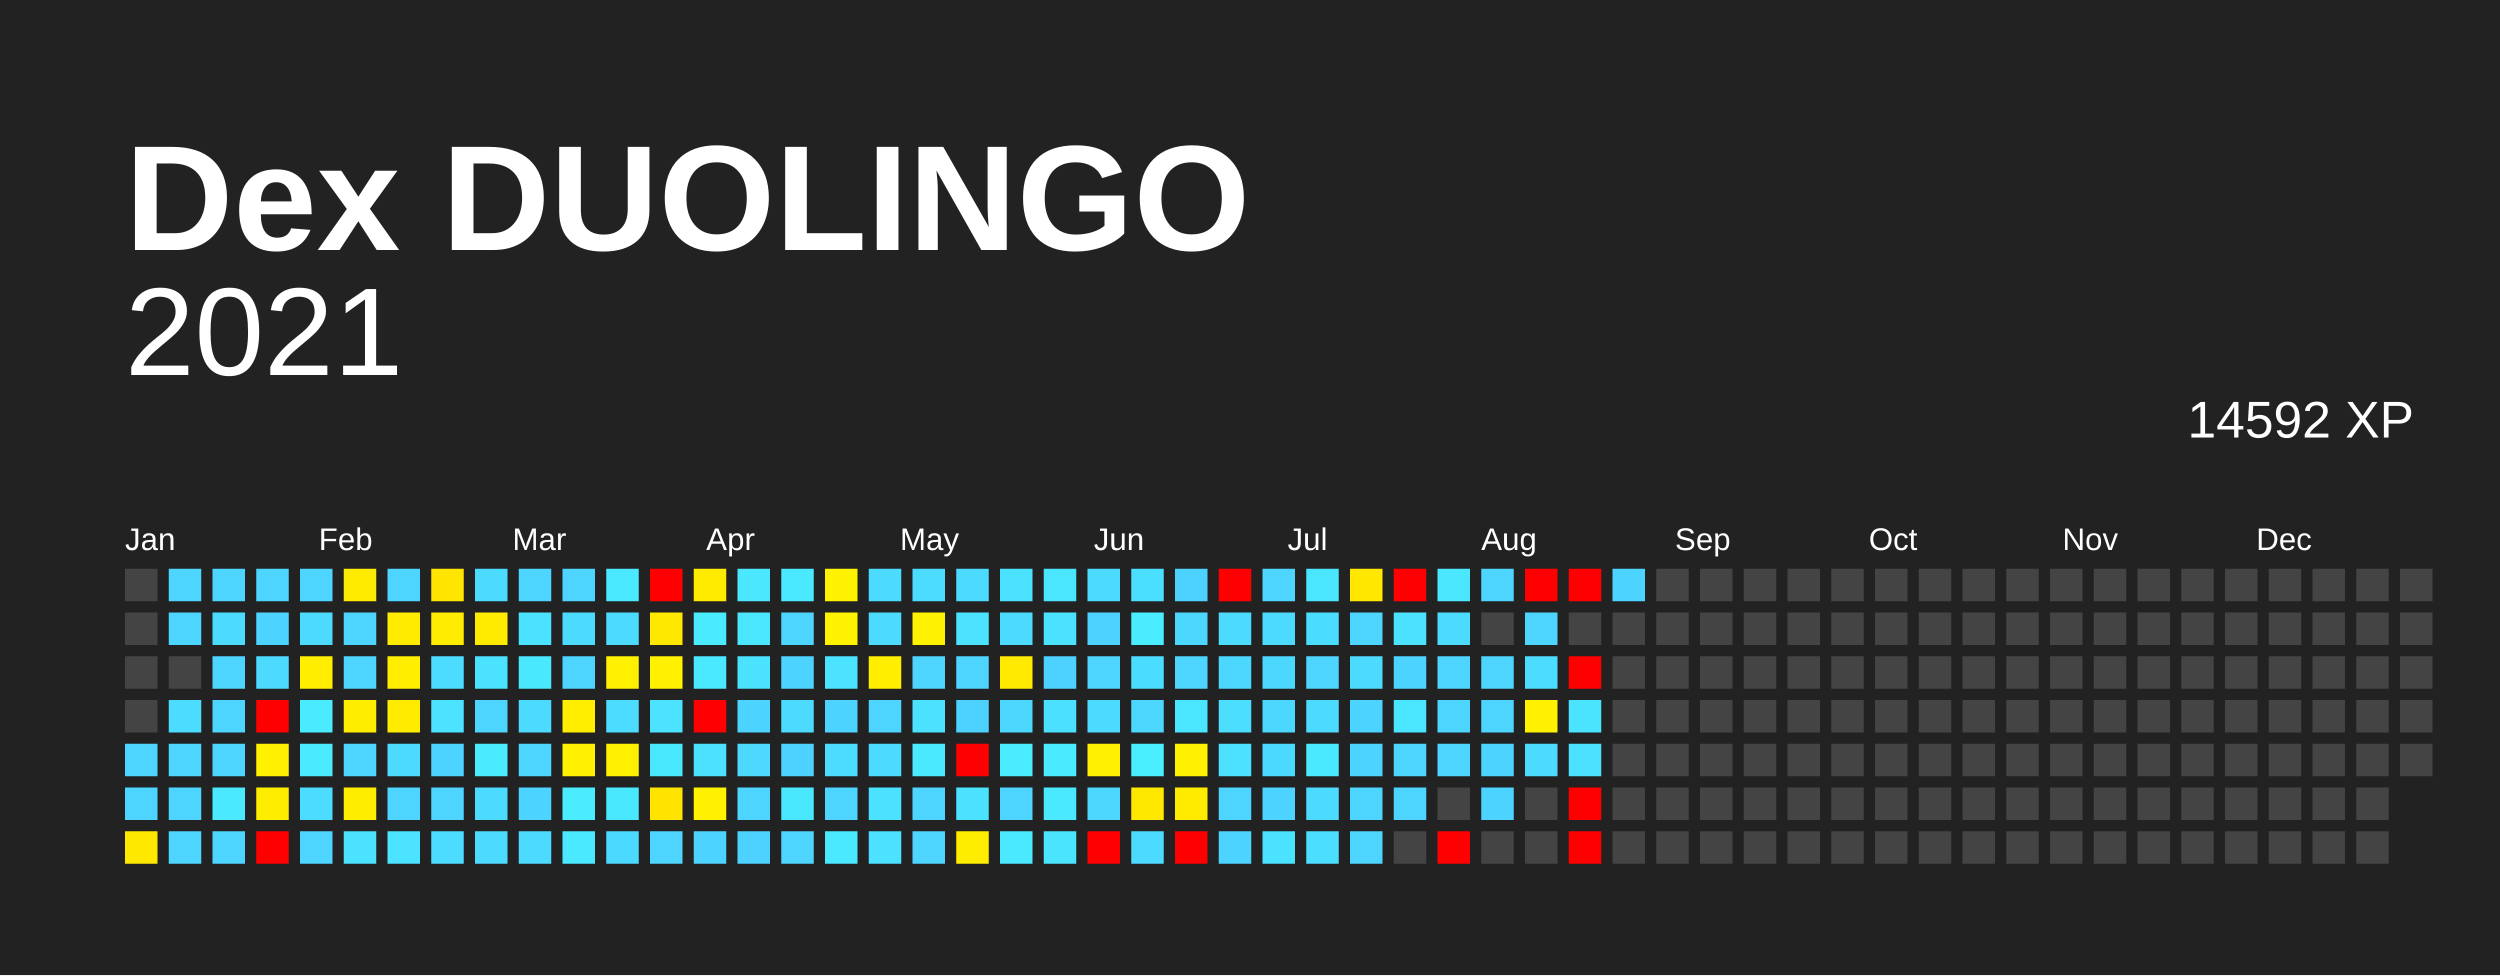
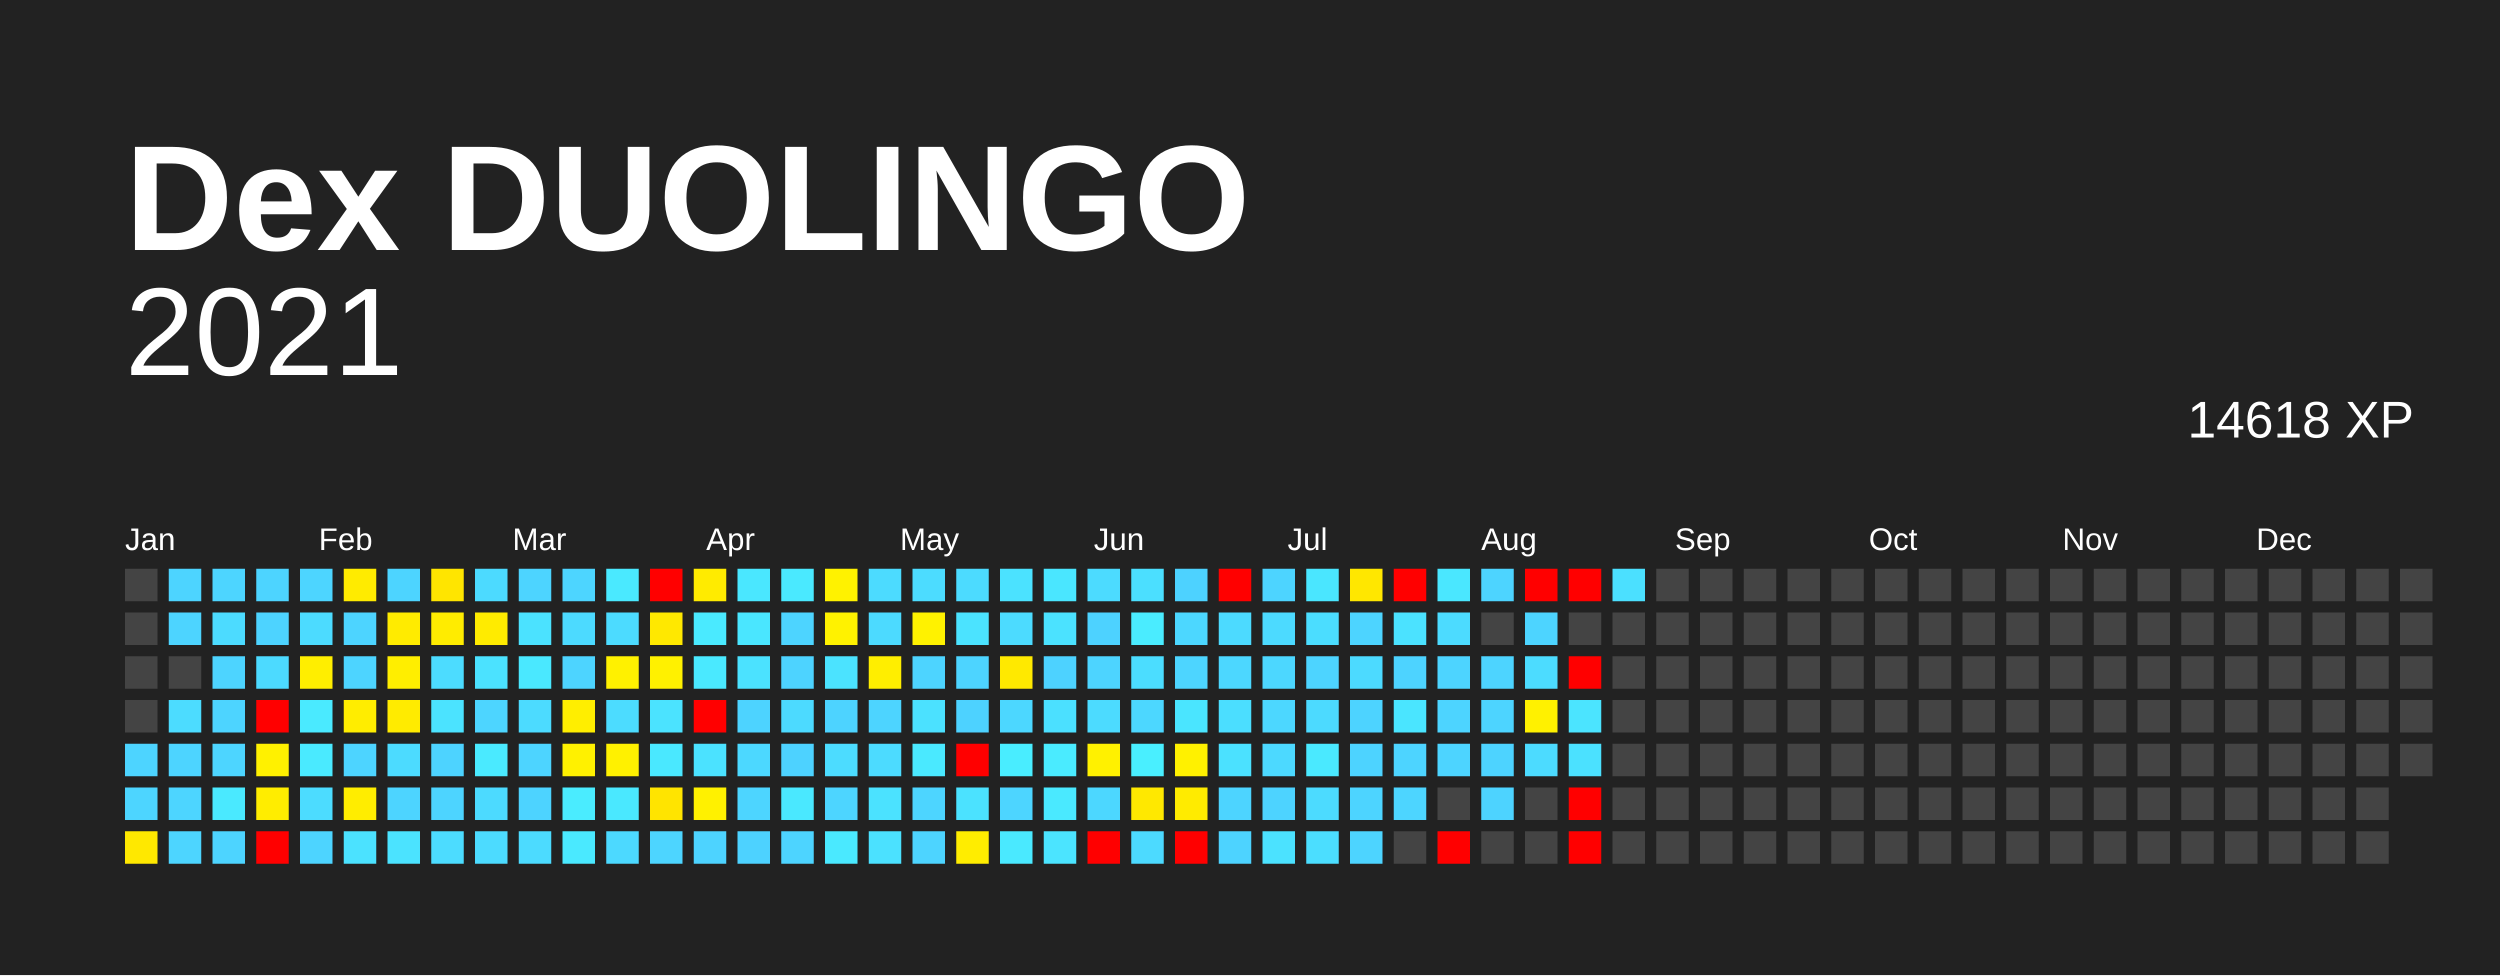
<svg xmlns="http://www.w3.org/2000/svg" baseProfile="full" height="78mm" version="1.1" viewBox="0,0,200,78" width="200mm">
  <defs />
  <rect fill="#222222" height="78" width="200" x="0" y="0" />
  <text fill="#FFFFFF" style="font-size:12px; font-family:Arial; font-weight:bold;" x="10" y="20">Dex DUOLINGO</text>
  <text alignment-baseline="hanging" fill="#FFFFFF" style="font-size:10.0px; font-family:Arial;" x="10" y="30">2021</text>
-   <text alignment-baseline="hanging" fill="#FFFFFF" style="font-size:4.125px; font-family:Arial;" x="175" y="35">14592 XP</text>
+   <text alignment-baseline="hanging" fill="#FFFFFF" style="font-size:4.125px; font-family:Arial;" x="175" y="35">14618 XP</text>
  <text fill="#FFFFFF" style="font-size:2.5px; font-family:Arial" x="10.0" y="44">Jan</text>
  <text fill="#FFFFFF" style="font-size:2.5px; font-family:Arial" x="25.5" y="44">Feb</text>
  <text fill="#FFFFFF" style="font-size:2.5px; font-family:Arial" x="41.0" y="44">Mar</text>
  <text fill="#FFFFFF" style="font-size:2.5px; font-family:Arial" x="56.5" y="44">Apr</text>
  <text fill="#FFFFFF" style="font-size:2.5px; font-family:Arial" x="72.0" y="44">May</text>
  <text fill="#FFFFFF" style="font-size:2.5px; font-family:Arial" x="87.5" y="44">Jun</text>
  <text fill="#FFFFFF" style="font-size:2.5px; font-family:Arial" x="103.0" y="44">Jul</text>
  <text fill="#FFFFFF" style="font-size:2.5px; font-family:Arial" x="118.5" y="44">Aug</text>
  <text fill="#FFFFFF" style="font-size:2.5px; font-family:Arial" x="134.0" y="44">Sep</text>
  <text fill="#FFFFFF" style="font-size:2.5px; font-family:Arial" x="149.5" y="44">Oct</text>
  <text fill="#FFFFFF" style="font-size:2.5px; font-family:Arial" x="165.0" y="44">Nov</text>
  <text fill="#FFFFFF" style="font-size:2.5px; font-family:Arial" x="180.5" y="44">Dec</text>
  <rect fill="#444444" height="2.6" width="2.6" x="10.0" y="45.5" />
  <rect fill="#444444" height="2.6" width="2.6" x="10.0" y="49.0" />
  <rect fill="#444444" height="2.6" width="2.6" x="10.0" y="52.5" />
  <rect fill="#444444" height="2.6" width="2.6" x="10.0" y="56.0" />
  <rect fill="#4dd4ff" height="2.6" width="2.6" x="10.0" y="59.5" />
  <rect fill="#4dd5ff" height="2.6" width="2.6" x="10.0" y="63.0" />
  <rect fill="#ffe800" height="2.6" width="2.6" x="10.0" y="66.5" />
  <rect fill="#4dd4ff" height="2.6" width="2.6" x="13.5" y="45.5" />
  <rect fill="#4dd4ff" height="2.6" width="2.6" x="13.5" y="49.0" />
  <rect fill="#444444" height="2.6" width="2.6" x="13.5" y="52.5" />
  <rect fill="#4cdcff" height="2.6" width="2.6" x="13.5" y="56.0" />
  <rect fill="#4dd4ff" height="2.6" width="2.6" x="13.5" y="59.5" />
  <rect fill="#4dd5ff" height="2.6" width="2.6" x="13.5" y="63.0" />
  <rect fill="#4dd5ff" height="2.6" width="2.6" x="13.5" y="66.5" />
  <rect fill="#4dd5ff" height="2.6" width="2.6" x="17.0" y="45.5" />
  <rect fill="#4cdbff" height="2.6" width="2.6" x="17.0" y="49.0" />
  <rect fill="#4dd4ff" height="2.6" width="2.6" x="17.0" y="52.5" />
  <rect fill="#4dd4ff" height="2.6" width="2.6" x="17.0" y="56.0" />
  <rect fill="#4dd5ff" height="2.6" width="2.6" x="17.0" y="59.5" />
  <rect fill="#4ae9ff" height="2.6" width="2.6" x="17.0" y="63.0" />
  <rect fill="#4dd4ff" height="2.6" width="2.6" x="17.0" y="66.5" />
  <rect fill="#4dd4ff" height="2.6" width="2.6" x="20.5" y="45.5" />
  <rect fill="#4dd3ff" height="2.6" width="2.6" x="20.5" y="49.0" />
  <rect fill="#4cdaff" height="2.6" width="2.6" x="20.5" y="52.5" />
  <rect fill="red" height="2.6" width="2.6" x="20.5" y="56.0" />
  <rect fill="#fff100" height="2.6" width="2.6" x="20.5" y="59.5" />
  <rect fill="#ffed00" height="2.6" width="2.6" x="20.5" y="63.0" />
  <rect fill="red" height="2.6" width="2.6" x="20.5" y="66.5" />
  <rect fill="#4dd5ff" height="2.6" width="2.6" x="24.0" y="45.5" />
  <rect fill="#4cdbff" height="2.6" width="2.6" x="24.0" y="49.0" />
  <rect fill="#ffee00" height="2.6" width="2.6" x="24.0" y="52.5" />
  <rect fill="#4aeaff" height="2.6" width="2.6" x="24.0" y="56.0" />
  <rect fill="#4aeaff" height="2.6" width="2.6" x="24.0" y="59.5" />
  <rect fill="#4cdcff" height="2.6" width="2.6" x="24.0" y="63.0" />
  <rect fill="#4dd4ff" height="2.6" width="2.6" x="24.0" y="66.5" />
  <rect fill="#ffeb00" height="2.6" width="2.6" x="27.5" y="45.5" />
  <rect fill="#4dd4ff" height="2.6" width="2.6" x="27.5" y="49.0" />
  <rect fill="#4dd4ff" height="2.6" width="2.6" x="27.5" y="52.5" />
  <rect fill="#ffed00" height="2.6" width="2.6" x="27.5" y="56.0" />
  <rect fill="#4dd4ff" height="2.6" width="2.6" x="27.5" y="59.5" />
  <rect fill="#ffed00" height="2.6" width="2.6" x="27.5" y="63.0" />
  <rect fill="#4be2ff" height="2.6" width="2.6" x="27.5" y="66.5" />
  <rect fill="#4dd4ff" height="2.6" width="2.6" x="31.0" y="45.5" />
  <rect fill="#ffeb00" height="2.6" width="2.6" x="31.0" y="49.0" />
  <rect fill="#ffee00" height="2.6" width="2.6" x="31.0" y="52.5" />
  <rect fill="#ffeb00" height="2.6" width="2.6" x="31.0" y="56.0" />
  <rect fill="#4cdbff" height="2.6" width="2.6" x="31.0" y="59.5" />
  <rect fill="#4dd4ff" height="2.6" width="2.6" x="31.0" y="63.0" />
  <rect fill="#4be3ff" height="2.6" width="2.6" x="31.0" y="66.5" />
  <rect fill="#ffe500" height="2.6" width="2.6" x="34.5" y="45.5" />
  <rect fill="#ffec00" height="2.6" width="2.6" x="34.5" y="49.0" />
  <rect fill="#4cdcff" height="2.6" width="2.6" x="34.5" y="52.5" />
  <rect fill="#4be3ff" height="2.6" width="2.6" x="34.5" y="56.0" />
  <rect fill="#4dd3ff" height="2.6" width="2.6" x="34.5" y="59.5" />
  <rect fill="#4dd4ff" height="2.6" width="2.6" x="34.5" y="63.0" />
  <rect fill="#4cdcff" height="2.6" width="2.6" x="34.5" y="66.5" />
  <rect fill="#4cdaff" height="2.6" width="2.6" x="38.0" y="45.5" />
  <rect fill="#ffeb00" height="2.6" width="2.6" x="38.0" y="49.0" />
  <rect fill="#4be2ff" height="2.6" width="2.6" x="38.0" y="52.5" />
  <rect fill="#4dd5ff" height="2.6" width="2.6" x="38.0" y="56.0" />
  <rect fill="#4aeaff" height="2.6" width="2.6" x="38.0" y="59.5" />
  <rect fill="#4cdaff" height="2.6" width="2.6" x="38.0" y="63.0" />
  <rect fill="#4cdbff" height="2.6" width="2.6" x="38.0" y="66.5" />
  <rect fill="#4dd4ff" height="2.6" width="2.6" x="41.5" y="45.5" />
  <rect fill="#4be2ff" height="2.6" width="2.6" x="41.5" y="49.0" />
  <rect fill="#4ae8ff" height="2.6" width="2.6" x="41.5" y="52.5" />
  <rect fill="#4cdbff" height="2.6" width="2.6" x="41.5" y="56.0" />
  <rect fill="#4dd4ff" height="2.6" width="2.6" x="41.5" y="59.5" />
  <rect fill="#4dd3ff" height="2.6" width="2.6" x="41.5" y="63.0" />
  <rect fill="#4cdbff" height="2.6" width="2.6" x="41.5" y="66.5" />
  <rect fill="#4dd5ff" height="2.6" width="2.6" x="45.0" y="45.5" />
  <rect fill="#4cdaff" height="2.6" width="2.6" x="45.0" y="49.0" />
  <rect fill="#4dd4ff" height="2.6" width="2.6" x="45.0" y="52.5" />
  <rect fill="#ffee00" height="2.6" width="2.6" x="45.0" y="56.0" />
  <rect fill="#fff100" height="2.6" width="2.6" x="45.0" y="59.5" />
  <rect fill="#4aecff" height="2.6" width="2.6" x="45.0" y="63.0" />
  <rect fill="#4ae9ff" height="2.6" width="2.6" x="45.0" y="66.5" />
  <rect fill="#4ae9ff" height="2.6" width="2.6" x="48.5" y="45.5" />
  <rect fill="#4cdbff" height="2.6" width="2.6" x="48.5" y="49.0" />
  <rect fill="#fff100" height="2.6" width="2.6" x="48.5" y="52.5" />
  <rect fill="#4cdcff" height="2.6" width="2.6" x="48.5" y="56.0" />
  <rect fill="#fff100" height="2.6" width="2.6" x="48.5" y="59.5" />
  <rect fill="#4ae8ff" height="2.6" width="2.6" x="48.5" y="63.0" />
  <rect fill="#4cd9ff" height="2.6" width="2.6" x="48.5" y="66.5" />
  <rect fill="red" height="2.6" width="2.6" x="52.0" y="45.5" />
  <rect fill="#ffe800" height="2.6" width="2.6" x="52.0" y="49.0" />
  <rect fill="#fff100" height="2.6" width="2.6" x="52.0" y="52.5" />
  <rect fill="#4be3ff" height="2.6" width="2.6" x="52.0" y="56.0" />
  <rect fill="#4ae8ff" height="2.6" width="2.6" x="52.0" y="59.5" />
  <rect fill="#ffe400" height="2.6" width="2.6" x="52.0" y="63.0" />
  <rect fill="#4dd5ff" height="2.6" width="2.6" x="52.0" y="66.5" />
  <rect fill="#ffeb00" height="2.6" width="2.6" x="55.5" y="45.5" />
  <rect fill="#4aeaff" height="2.6" width="2.6" x="55.5" y="49.0" />
  <rect fill="#4ae9ff" height="2.6" width="2.6" x="55.5" y="52.5" />
  <rect fill="red" height="2.6" width="2.6" x="55.5" y="56.0" />
  <rect fill="#4be2ff" height="2.6" width="2.6" x="55.5" y="59.5" />
  <rect fill="#fff100" height="2.6" width="2.6" x="55.5" y="63.0" />
  <rect fill="#4dd3ff" height="2.6" width="2.6" x="55.5" y="66.5" />
  <rect fill="#4ae7ff" height="2.6" width="2.6" x="59.0" y="45.5" />
  <rect fill="#4ae6ff" height="2.6" width="2.6" x="59.0" y="49.0" />
  <rect fill="#4be2ff" height="2.6" width="2.6" x="59.0" y="52.5" />
  <rect fill="#4dd3ff" height="2.6" width="2.6" x="59.0" y="56.0" />
  <rect fill="#4cd8ff" height="2.6" width="2.6" x="59.0" y="59.5" />
  <rect fill="#4dd5ff" height="2.6" width="2.6" x="59.0" y="63.0" />
  <rect fill="#4dd2ff" height="2.6" width="2.6" x="59.0" y="66.5" />
  <rect fill="#4ae9ff" height="2.6" width="2.6" x="62.5" y="45.5" />
  <rect fill="#4dd4ff" height="2.6" width="2.6" x="62.5" y="49.0" />
  <rect fill="#4dd3ff" height="2.6" width="2.6" x="62.5" y="52.5" />
  <rect fill="#4cdaff" height="2.6" width="2.6" x="62.5" y="56.0" />
  <rect fill="#4dd2ff" height="2.6" width="2.6" x="62.5" y="59.5" />
  <rect fill="#4ae8ff" height="2.6" width="2.6" x="62.5" y="63.0" />
  <rect fill="#4dd4ff" height="2.6" width="2.6" x="62.5" y="66.5" />
  <rect fill="#fff200" height="2.6" width="2.6" x="66.0" y="45.5" />
  <rect fill="#fff200" height="2.6" width="2.6" x="66.0" y="49.0" />
  <rect fill="#4be3ff" height="2.6" width="2.6" x="66.0" y="52.5" />
  <rect fill="#4dd3ff" height="2.6" width="2.6" x="66.0" y="56.0" />
  <rect fill="#4cdcff" height="2.6" width="2.6" x="66.0" y="59.5" />
  <rect fill="#4dd5ff" height="2.6" width="2.6" x="66.0" y="63.0" />
  <rect fill="#4ae9ff" height="2.6" width="2.6" x="66.0" y="66.5" />
  <rect fill="#4cdbff" height="2.6" width="2.6" x="69.5" y="45.5" />
  <rect fill="#4cdaff" height="2.6" width="2.6" x="69.5" y="49.0" />
  <rect fill="#ffee00" height="2.6" width="2.6" x="69.5" y="52.5" />
  <rect fill="#4dd4ff" height="2.6" width="2.6" x="69.5" y="56.0" />
  <rect fill="#4cdbff" height="2.6" width="2.6" x="69.5" y="59.5" />
  <rect fill="#4be2ff" height="2.6" width="2.6" x="69.5" y="63.0" />
  <rect fill="#4be1ff" height="2.6" width="2.6" x="69.5" y="66.5" />
  <rect fill="#4cdcff" height="2.6" width="2.6" x="73.0" y="45.5" />
  <rect fill="#fff200" height="2.6" width="2.6" x="73.0" y="49.0" />
  <rect fill="#4dd4ff" height="2.6" width="2.6" x="73.0" y="52.5" />
  <rect fill="#4be1ff" height="2.6" width="2.6" x="73.0" y="56.0" />
  <rect fill="#4ae9ff" height="2.6" width="2.6" x="73.0" y="59.5" />
  <rect fill="#4dd5ff" height="2.6" width="2.6" x="73.0" y="63.0" />
  <rect fill="#4dd4ff" height="2.6" width="2.6" x="73.0" y="66.5" />
  <rect fill="#4cdbff" height="2.6" width="2.6" x="76.5" y="45.5" />
  <rect fill="#4be3ff" height="2.6" width="2.6" x="76.5" y="49.0" />
  <rect fill="#4dd4ff" height="2.6" width="2.6" x="76.5" y="52.5" />
  <rect fill="#4dd2ff" height="2.6" width="2.6" x="76.5" y="56.0" />
  <rect fill="red" height="2.6" width="2.6" x="76.5" y="59.5" />
  <rect fill="#4be2ff" height="2.6" width="2.6" x="76.5" y="63.0" />
  <rect fill="#ffed00" height="2.6" width="2.6" x="76.5" y="66.5" />
  <rect fill="#4be2ff" height="2.6" width="2.6" x="80.0" y="45.5" />
  <rect fill="#4cdbff" height="2.6" width="2.6" x="80.0" y="49.0" />
  <rect fill="#ffe900" height="2.6" width="2.6" x="80.0" y="52.5" />
  <rect fill="#4cd7ff" height="2.6" width="2.6" x="80.0" y="56.0" />
  <rect fill="#49edff" height="2.6" width="2.6" x="80.0" y="59.5" />
  <rect fill="#4dd5ff" height="2.6" width="2.6" x="80.0" y="63.0" />
  <rect fill="#4ae9ff" height="2.6" width="2.6" x="80.0" y="66.5" />
  <rect fill="#4ae6ff" height="2.6" width="2.6" x="83.5" y="45.5" />
  <rect fill="#4be2ff" height="2.6" width="2.6" x="83.5" y="49.0" />
  <rect fill="#4dd2ff" height="2.6" width="2.6" x="83.5" y="52.5" />
  <rect fill="#4be0ff" height="2.6" width="2.6" x="83.5" y="56.0" />
  <rect fill="#4aebff" height="2.6" width="2.6" x="83.5" y="59.5" />
  <rect fill="#4ae9ff" height="2.6" width="2.6" x="83.5" y="63.0" />
  <rect fill="#4be4ff" height="2.6" width="2.6" x="83.5" y="66.5" />
  <rect fill="#4cdbff" height="2.6" width="2.6" x="87.0" y="45.5" />
  <rect fill="#4dd2ff" height="2.6" width="2.6" x="87.0" y="49.0" />
  <rect fill="#4dd4ff" height="2.6" width="2.6" x="87.0" y="52.5" />
  <rect fill="#4cdbff" height="2.6" width="2.6" x="87.0" y="56.0" />
  <rect fill="#fff100" height="2.6" width="2.6" x="87.0" y="59.5" />
  <rect fill="#4cd7ff" height="2.6" width="2.6" x="87.0" y="63.0" />
  <rect fill="red" height="2.6" width="2.6" x="87.0" y="66.5" />
  <rect fill="#4bdfff" height="2.6" width="2.6" x="90.5" y="45.5" />
  <rect fill="#4aecff" height="2.6" width="2.6" x="90.5" y="49.0" />
  <rect fill="#4bddff" height="2.6" width="2.6" x="90.5" y="52.5" />
  <rect fill="#4cd7ff" height="2.6" width="2.6" x="90.5" y="56.0" />
  <rect fill="#49efff" height="2.6" width="2.6" x="90.5" y="59.5" />
  <rect fill="#ffe800" height="2.6" width="2.6" x="90.5" y="63.0" />
  <rect fill="#4cdaff" height="2.6" width="2.6" x="90.5" y="66.5" />
  <rect fill="#4dd2ff" height="2.6" width="2.6" x="94.0" y="45.5" />
  <rect fill="#4cd7ff" height="2.6" width="2.6" x="94.0" y="49.0" />
  <rect fill="#4dd5ff" height="2.6" width="2.6" x="94.0" y="52.5" />
  <rect fill="#4ae5ff" height="2.6" width="2.6" x="94.0" y="56.0" />
  <rect fill="#fff100" height="2.6" width="2.6" x="94.0" y="59.5" />
  <rect fill="#ffeb00" height="2.6" width="2.6" x="94.0" y="63.0" />
  <rect fill="red" height="2.6" width="2.6" x="94.0" y="66.5" />
  <rect fill="red" height="2.6" width="2.6" x="97.5" y="45.5" />
  <rect fill="#4cdaff" height="2.6" width="2.6" x="97.5" y="49.0" />
  <rect fill="#4cd7ff" height="2.6" width="2.6" x="97.5" y="52.5" />
  <rect fill="#4bdeff" height="2.6" width="2.6" x="97.5" y="56.0" />
  <rect fill="#4be1ff" height="2.6" width="2.6" x="97.5" y="59.5" />
  <rect fill="#4dd4ff" height="2.6" width="2.6" x="97.5" y="63.0" />
  <rect fill="#4dd3ff" height="2.6" width="2.6" x="97.5" y="66.5" />
  <rect fill="#4dd4ff" height="2.6" width="2.6" x="101.0" y="45.5" />
  <rect fill="#4cdaff" height="2.6" width="2.6" x="101.0" y="49.0" />
  <rect fill="#4cd7ff" height="2.6" width="2.6" x="101.0" y="52.5" />
  <rect fill="#4cd7ff" height="2.6" width="2.6" x="101.0" y="56.0" />
  <rect fill="#4cd9ff" height="2.6" width="2.6" x="101.0" y="59.5" />
  <rect fill="#4dd3ff" height="2.6" width="2.6" x="101.0" y="63.0" />
  <rect fill="#4be2ff" height="2.6" width="2.6" x="101.0" y="66.5" />
  <rect fill="#4ae6ff" height="2.6" width="2.6" x="104.5" y="45.5" />
  <rect fill="#4bddff" height="2.6" width="2.6" x="104.5" y="49.0" />
  <rect fill="#4dd4ff" height="2.6" width="2.6" x="104.5" y="52.5" />
  <rect fill="#4cdaff" height="2.6" width="2.6" x="104.5" y="56.0" />
  <rect fill="#4ae9ff" height="2.6" width="2.6" x="104.5" y="59.5" />
  <rect fill="#4cdbff" height="2.6" width="2.6" x="104.5" y="63.0" />
  <rect fill="#4bdeff" height="2.6" width="2.6" x="104.5" y="66.5" />
  <rect fill="#ffe700" height="2.6" width="2.6" x="108.0" y="45.5" />
  <rect fill="#4dd4ff" height="2.6" width="2.6" x="108.0" y="49.0" />
  <rect fill="#4cdaff" height="2.6" width="2.6" x="108.0" y="52.5" />
  <rect fill="#4dd3ff" height="2.6" width="2.6" x="108.0" y="56.0" />
  <rect fill="#4dd3ff" height="2.6" width="2.6" x="108.0" y="59.5" />
  <rect fill="#4dd4ff" height="2.6" width="2.6" x="108.0" y="63.0" />
  <rect fill="#4dd4ff" height="2.6" width="2.6" x="108.0" y="66.5" />
  <rect fill="red" height="2.6" width="2.6" x="111.5" y="45.5" />
  <rect fill="#4be2ff" height="2.6" width="2.6" x="111.5" y="49.0" />
  <rect fill="#4dd3ff" height="2.6" width="2.6" x="111.5" y="52.5" />
  <rect fill="#4ae5ff" height="2.6" width="2.6" x="111.5" y="56.0" />
  <rect fill="#4dd4ff" height="2.6" width="2.6" x="111.5" y="59.5" />
  <rect fill="#4dd5ff" height="2.6" width="2.6" x="111.5" y="63.0" />
  <rect fill="#444444" height="2.6" width="2.6" x="111.5" y="66.5" />
  <rect fill="#4ae7ff" height="2.6" width="2.6" x="115.0" y="45.5" />
  <rect fill="#4cdbff" height="2.6" width="2.6" x="115.0" y="49.0" />
  <rect fill="#4dd4ff" height="2.6" width="2.6" x="115.0" y="52.5" />
  <rect fill="#4dd4ff" height="2.6" width="2.6" x="115.0" y="56.0" />
  <rect fill="#4dd4ff" height="2.6" width="2.6" x="115.0" y="59.5" />
  <rect fill="#444444" height="2.6" width="2.6" x="115.0" y="63.0" />
  <rect fill="red" height="2.6" width="2.6" x="115.0" y="66.5" />
  <rect fill="#4dd4ff" height="2.6" width="2.6" x="118.5" y="45.5" />
  <rect fill="#444444" height="2.6" width="2.6" x="118.5" y="49.0" />
  <rect fill="#4dd4ff" height="2.6" width="2.6" x="118.5" y="52.5" />
  <rect fill="#4dd4ff" height="2.6" width="2.6" x="118.5" y="56.0" />
  <rect fill="#4dd3ff" height="2.6" width="2.6" x="118.5" y="59.5" />
  <rect fill="#4dd3ff" height="2.6" width="2.6" x="118.5" y="63.0" />
  <rect fill="#444444" height="2.6" width="2.6" x="118.5" y="66.5" />
  <rect fill="red" height="2.6" width="2.6" x="122.0" y="45.5" />
  <rect fill="#4dd4ff" height="2.6" width="2.6" x="122.0" y="49.0" />
  <rect fill="#4cdcff" height="2.6" width="2.6" x="122.0" y="52.5" />
  <rect fill="#fff100" height="2.6" width="2.6" x="122.0" y="56.0" />
  <rect fill="#4cdbff" height="2.6" width="2.6" x="122.0" y="59.5" />
  <rect fill="#444444" height="2.6" width="2.6" x="122.0" y="63.0" />
  <rect fill="#444444" height="2.6" width="2.6" x="122.0" y="66.5" />
  <rect fill="red" height="2.6" width="2.6" x="125.5" y="45.5" />
  <rect fill="#444444" height="2.6" width="2.6" x="125.5" y="49.0" />
  <rect fill="red" height="2.6" width="2.6" x="125.5" y="52.5" />
  <rect fill="#4be4ff" height="2.6" width="2.6" x="125.5" y="56.0" />
  <rect fill="#4be1ff" height="2.6" width="2.6" x="125.5" y="59.5" />
  <rect fill="red" height="2.6" width="2.6" x="125.5" y="63.0" />
  <rect fill="red" height="2.6" width="2.6" x="125.5" y="66.5" />
-   <rect fill="#4dd3ff" height="2.6" width="2.6" x="129.0" y="45.5" />
+   <rect fill="#4be0ff" height="2.6" width="2.6" x="129.0" y="45.5" />
  <rect fill="#444444" height="2.6" width="2.6" x="129.0" y="49.0" />
  <rect fill="#444444" height="2.6" width="2.6" x="129.0" y="52.5" />
  <rect fill="#444444" height="2.6" width="2.6" x="129.0" y="56.0" />
  <rect fill="#444444" height="2.6" width="2.6" x="129.0" y="59.5" />
  <rect fill="#444444" height="2.6" width="2.6" x="129.0" y="63.0" />
  <rect fill="#444444" height="2.6" width="2.6" x="129.0" y="66.5" />
  <rect fill="#444444" height="2.6" width="2.6" x="132.5" y="45.5" />
  <rect fill="#444444" height="2.6" width="2.6" x="132.5" y="49.0" />
  <rect fill="#444444" height="2.6" width="2.6" x="132.5" y="52.5" />
  <rect fill="#444444" height="2.6" width="2.6" x="132.5" y="56.0" />
  <rect fill="#444444" height="2.6" width="2.6" x="132.5" y="59.5" />
  <rect fill="#444444" height="2.6" width="2.6" x="132.5" y="63.0" />
  <rect fill="#444444" height="2.6" width="2.6" x="132.5" y="66.5" />
  <rect fill="#444444" height="2.6" width="2.6" x="136.0" y="45.5" />
  <rect fill="#444444" height="2.6" width="2.6" x="136.0" y="49.0" />
  <rect fill="#444444" height="2.6" width="2.6" x="136.0" y="52.5" />
  <rect fill="#444444" height="2.6" width="2.6" x="136.0" y="56.0" />
  <rect fill="#444444" height="2.6" width="2.6" x="136.0" y="59.5" />
  <rect fill="#444444" height="2.6" width="2.6" x="136.0" y="63.0" />
  <rect fill="#444444" height="2.6" width="2.6" x="136.0" y="66.5" />
  <rect fill="#444444" height="2.6" width="2.6" x="139.5" y="45.5" />
  <rect fill="#444444" height="2.6" width="2.6" x="139.5" y="49.0" />
  <rect fill="#444444" height="2.6" width="2.6" x="139.5" y="52.5" />
  <rect fill="#444444" height="2.6" width="2.6" x="139.5" y="56.0" />
  <rect fill="#444444" height="2.6" width="2.6" x="139.5" y="59.5" />
  <rect fill="#444444" height="2.6" width="2.6" x="139.5" y="63.0" />
  <rect fill="#444444" height="2.6" width="2.6" x="139.5" y="66.5" />
  <rect fill="#444444" height="2.6" width="2.6" x="143.0" y="45.5" />
  <rect fill="#444444" height="2.6" width="2.6" x="143.0" y="49.0" />
  <rect fill="#444444" height="2.6" width="2.6" x="143.0" y="52.5" />
  <rect fill="#444444" height="2.6" width="2.6" x="143.0" y="56.0" />
  <rect fill="#444444" height="2.6" width="2.6" x="143.0" y="59.5" />
  <rect fill="#444444" height="2.6" width="2.6" x="143.0" y="63.0" />
  <rect fill="#444444" height="2.6" width="2.6" x="143.0" y="66.5" />
  <rect fill="#444444" height="2.6" width="2.6" x="146.5" y="45.5" />
  <rect fill="#444444" height="2.6" width="2.6" x="146.5" y="49.0" />
  <rect fill="#444444" height="2.6" width="2.6" x="146.5" y="52.5" />
  <rect fill="#444444" height="2.6" width="2.6" x="146.5" y="56.0" />
  <rect fill="#444444" height="2.6" width="2.6" x="146.5" y="59.5" />
  <rect fill="#444444" height="2.6" width="2.6" x="146.5" y="63.0" />
  <rect fill="#444444" height="2.6" width="2.6" x="146.5" y="66.5" />
  <rect fill="#444444" height="2.6" width="2.6" x="150.0" y="45.5" />
  <rect fill="#444444" height="2.6" width="2.6" x="150.0" y="49.0" />
  <rect fill="#444444" height="2.6" width="2.6" x="150.0" y="52.5" />
  <rect fill="#444444" height="2.6" width="2.6" x="150.0" y="56.0" />
  <rect fill="#444444" height="2.6" width="2.6" x="150.0" y="59.5" />
  <rect fill="#444444" height="2.6" width="2.6" x="150.0" y="63.0" />
  <rect fill="#444444" height="2.6" width="2.6" x="150.0" y="66.5" />
  <rect fill="#444444" height="2.6" width="2.6" x="153.5" y="45.5" />
  <rect fill="#444444" height="2.6" width="2.6" x="153.5" y="49.0" />
  <rect fill="#444444" height="2.6" width="2.6" x="153.5" y="52.5" />
  <rect fill="#444444" height="2.6" width="2.6" x="153.5" y="56.0" />
  <rect fill="#444444" height="2.6" width="2.6" x="153.5" y="59.5" />
  <rect fill="#444444" height="2.6" width="2.6" x="153.5" y="63.0" />
  <rect fill="#444444" height="2.6" width="2.6" x="153.5" y="66.5" />
  <rect fill="#444444" height="2.6" width="2.6" x="157.0" y="45.5" />
  <rect fill="#444444" height="2.6" width="2.6" x="157.0" y="49.0" />
  <rect fill="#444444" height="2.6" width="2.6" x="157.0" y="52.5" />
  <rect fill="#444444" height="2.6" width="2.6" x="157.0" y="56.0" />
  <rect fill="#444444" height="2.6" width="2.6" x="157.0" y="59.5" />
  <rect fill="#444444" height="2.6" width="2.6" x="157.0" y="63.0" />
  <rect fill="#444444" height="2.6" width="2.6" x="157.0" y="66.5" />
  <rect fill="#444444" height="2.6" width="2.6" x="160.5" y="45.5" />
  <rect fill="#444444" height="2.6" width="2.6" x="160.5" y="49.0" />
  <rect fill="#444444" height="2.6" width="2.6" x="160.5" y="52.5" />
  <rect fill="#444444" height="2.6" width="2.6" x="160.5" y="56.0" />
  <rect fill="#444444" height="2.6" width="2.6" x="160.5" y="59.5" />
  <rect fill="#444444" height="2.6" width="2.6" x="160.5" y="63.0" />
  <rect fill="#444444" height="2.6" width="2.6" x="160.5" y="66.5" />
  <rect fill="#444444" height="2.6" width="2.6" x="164.0" y="45.5" />
  <rect fill="#444444" height="2.6" width="2.6" x="164.0" y="49.0" />
  <rect fill="#444444" height="2.6" width="2.6" x="164.0" y="52.5" />
  <rect fill="#444444" height="2.6" width="2.6" x="164.0" y="56.0" />
  <rect fill="#444444" height="2.6" width="2.6" x="164.0" y="59.5" />
  <rect fill="#444444" height="2.6" width="2.6" x="164.0" y="63.0" />
  <rect fill="#444444" height="2.6" width="2.6" x="164.0" y="66.5" />
  <rect fill="#444444" height="2.6" width="2.6" x="167.5" y="45.5" />
  <rect fill="#444444" height="2.6" width="2.6" x="167.5" y="49.0" />
  <rect fill="#444444" height="2.6" width="2.6" x="167.5" y="52.5" />
  <rect fill="#444444" height="2.6" width="2.6" x="167.5" y="56.0" />
  <rect fill="#444444" height="2.6" width="2.6" x="167.5" y="59.5" />
  <rect fill="#444444" height="2.6" width="2.6" x="167.5" y="63.0" />
  <rect fill="#444444" height="2.6" width="2.6" x="167.5" y="66.5" />
  <rect fill="#444444" height="2.6" width="2.6" x="171.0" y="45.5" />
  <rect fill="#444444" height="2.6" width="2.6" x="171.0" y="49.0" />
  <rect fill="#444444" height="2.6" width="2.6" x="171.0" y="52.5" />
  <rect fill="#444444" height="2.6" width="2.6" x="171.0" y="56.0" />
  <rect fill="#444444" height="2.6" width="2.6" x="171.0" y="59.5" />
  <rect fill="#444444" height="2.6" width="2.6" x="171.0" y="63.0" />
  <rect fill="#444444" height="2.6" width="2.6" x="171.0" y="66.5" />
  <rect fill="#444444" height="2.6" width="2.6" x="174.5" y="45.5" />
  <rect fill="#444444" height="2.6" width="2.6" x="174.5" y="49.0" />
  <rect fill="#444444" height="2.6" width="2.6" x="174.5" y="52.5" />
  <rect fill="#444444" height="2.6" width="2.6" x="174.5" y="56.0" />
  <rect fill="#444444" height="2.6" width="2.6" x="174.5" y="59.5" />
  <rect fill="#444444" height="2.6" width="2.6" x="174.5" y="63.0" />
  <rect fill="#444444" height="2.6" width="2.6" x="174.5" y="66.5" />
  <rect fill="#444444" height="2.6" width="2.6" x="178.0" y="45.5" />
  <rect fill="#444444" height="2.6" width="2.6" x="178.0" y="49.0" />
  <rect fill="#444444" height="2.6" width="2.6" x="178.0" y="52.5" />
  <rect fill="#444444" height="2.6" width="2.6" x="178.0" y="56.0" />
  <rect fill="#444444" height="2.6" width="2.6" x="178.0" y="59.5" />
  <rect fill="#444444" height="2.6" width="2.6" x="178.0" y="63.0" />
  <rect fill="#444444" height="2.6" width="2.6" x="178.0" y="66.5" />
  <rect fill="#444444" height="2.6" width="2.6" x="181.5" y="45.5" />
  <rect fill="#444444" height="2.6" width="2.6" x="181.5" y="49.0" />
  <rect fill="#444444" height="2.6" width="2.6" x="181.5" y="52.5" />
  <rect fill="#444444" height="2.6" width="2.6" x="181.5" y="56.0" />
  <rect fill="#444444" height="2.6" width="2.6" x="181.5" y="59.5" />
  <rect fill="#444444" height="2.6" width="2.6" x="181.5" y="63.0" />
  <rect fill="#444444" height="2.6" width="2.6" x="181.5" y="66.5" />
  <rect fill="#444444" height="2.6" width="2.6" x="185.0" y="45.5" />
  <rect fill="#444444" height="2.6" width="2.6" x="185.0" y="49.0" />
  <rect fill="#444444" height="2.6" width="2.6" x="185.0" y="52.5" />
  <rect fill="#444444" height="2.6" width="2.6" x="185.0" y="56.0" />
  <rect fill="#444444" height="2.6" width="2.6" x="185.0" y="59.5" />
  <rect fill="#444444" height="2.6" width="2.6" x="185.0" y="63.0" />
  <rect fill="#444444" height="2.6" width="2.6" x="185.0" y="66.5" />
  <rect fill="#444444" height="2.6" width="2.6" x="188.5" y="45.5" />
  <rect fill="#444444" height="2.6" width="2.6" x="188.5" y="49.0" />
  <rect fill="#444444" height="2.6" width="2.6" x="188.5" y="52.5" />
  <rect fill="#444444" height="2.6" width="2.6" x="188.5" y="56.0" />
  <rect fill="#444444" height="2.6" width="2.6" x="188.5" y="59.5" />
  <rect fill="#444444" height="2.6" width="2.6" x="188.5" y="63.0" />
  <rect fill="#444444" height="2.6" width="2.6" x="188.5" y="66.5" />
  <rect fill="#444444" height="2.6" width="2.6" x="192.0" y="45.5" />
  <rect fill="#444444" height="2.6" width="2.6" x="192.0" y="49.0" />
  <rect fill="#444444" height="2.6" width="2.6" x="192.0" y="52.5" />
  <rect fill="#444444" height="2.6" width="2.6" x="192.0" y="56.0" />
  <rect fill="#444444" height="2.6" width="2.6" x="192.0" y="59.5" />
</svg>
